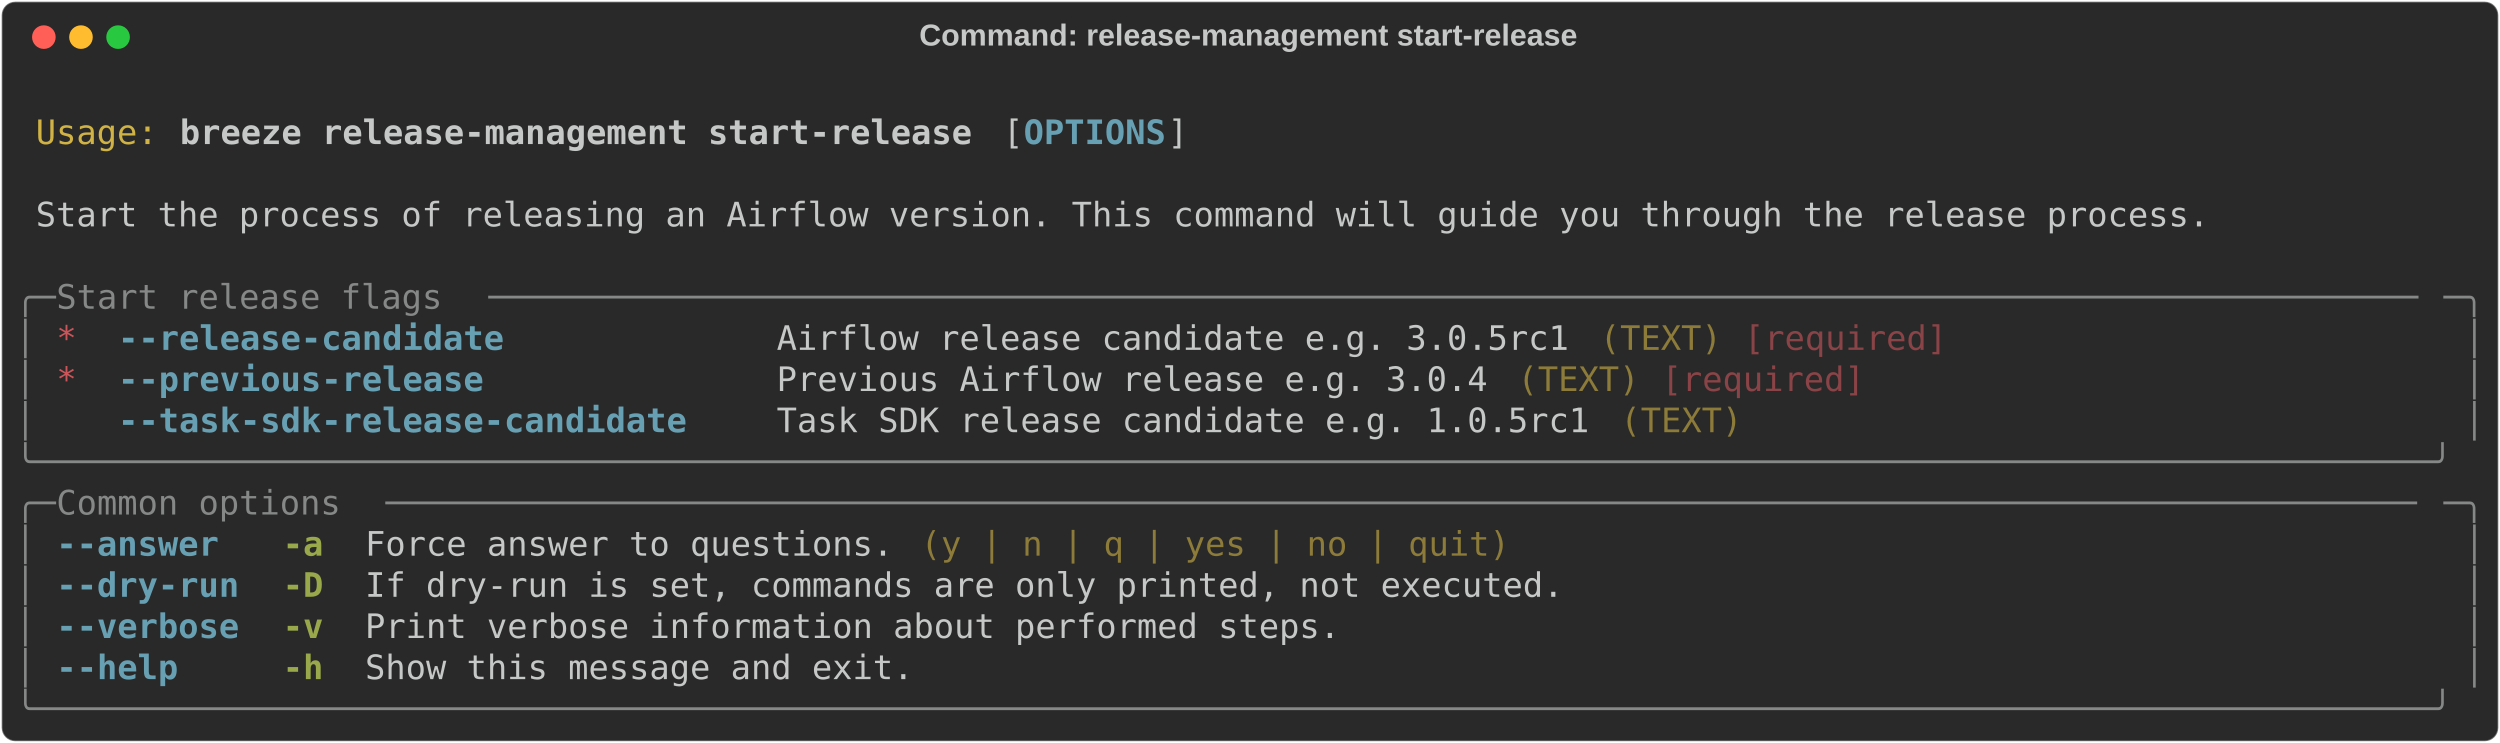
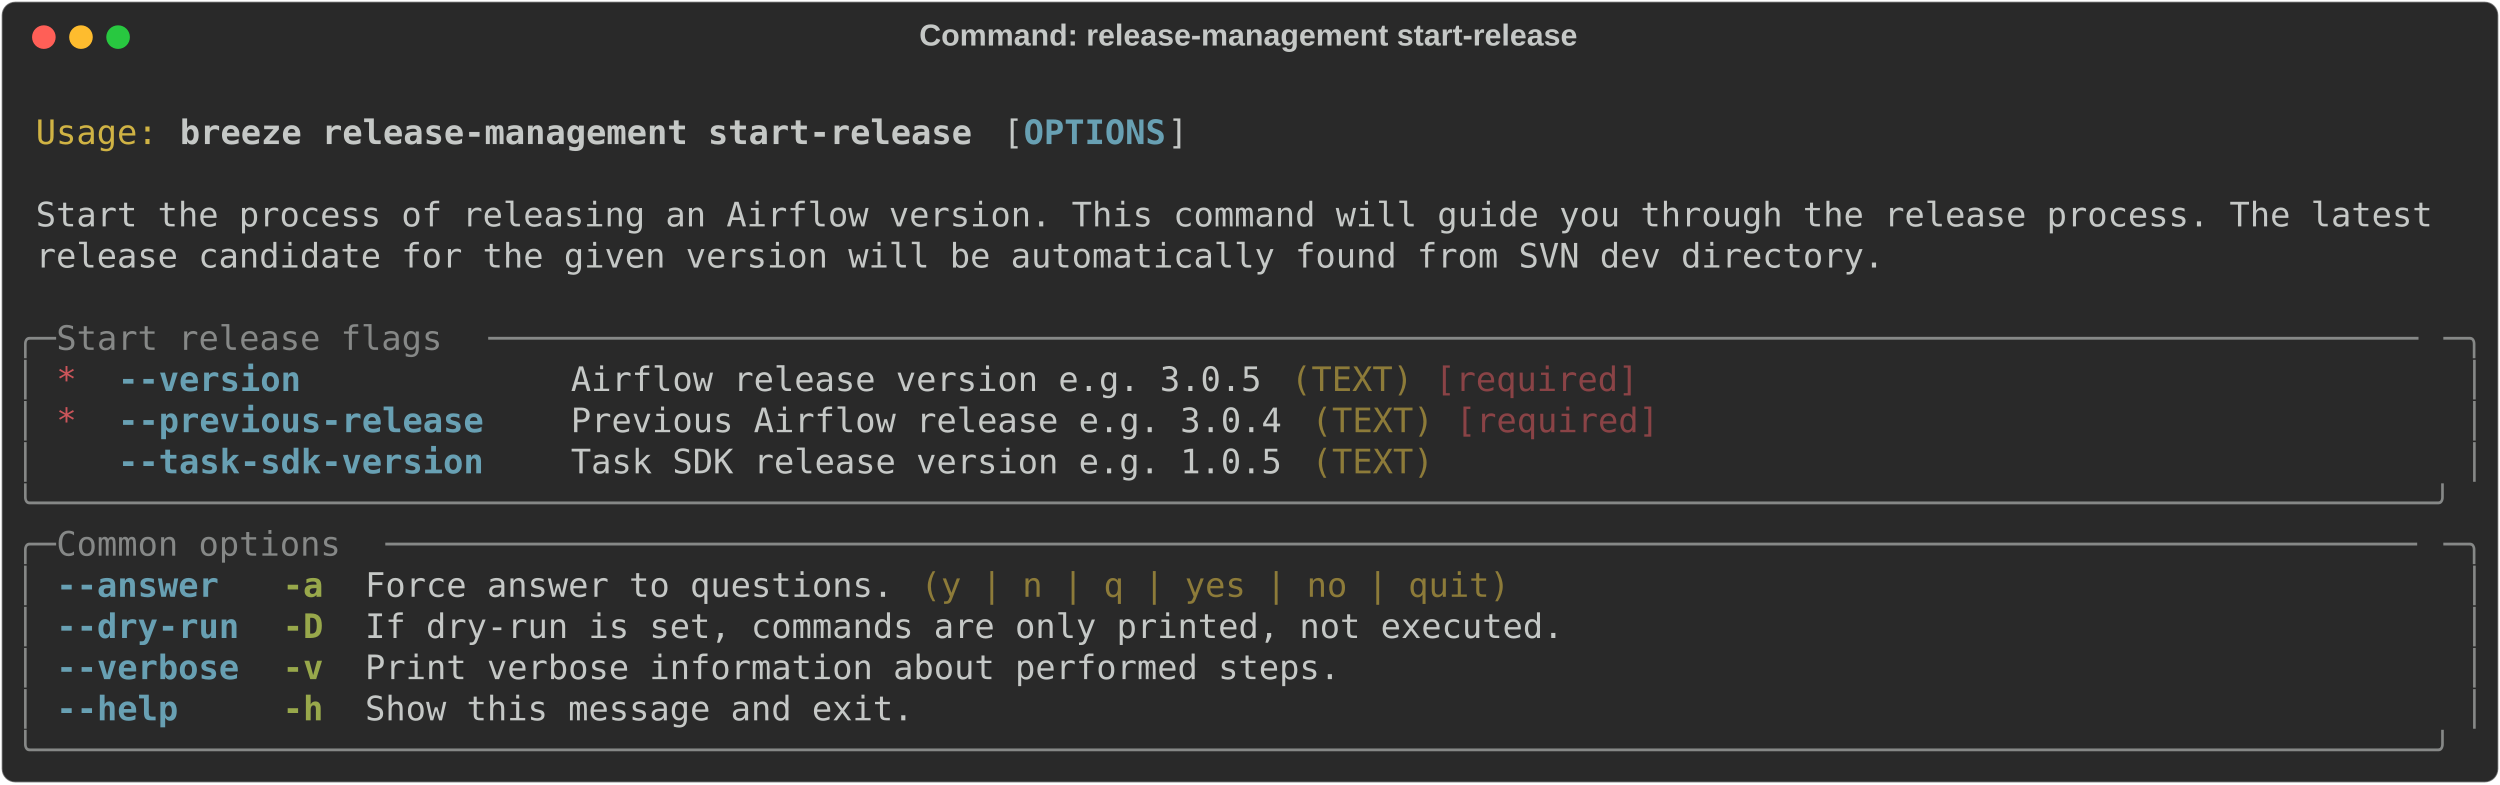
- <svg xmlns="http://www.w3.org/2000/svg" class="rich-terminal" viewBox="0 0 1482 440.4">
+ <svg xmlns="http://www.w3.org/2000/svg" class="rich-terminal" viewBox="0 0 1482 464.8">
  <style>

    @font-face {
        font-family: "Fira Code";
        src: local("FiraCode-Regular"),
                url("https://cdnjs.cloudflare.com/ajax/libs/firacode/6.2.0/woff2/FiraCode-Regular.woff2") format("woff2"),
                url("https://cdnjs.cloudflare.com/ajax/libs/firacode/6.2.0/woff/FiraCode-Regular.woff") format("woff");
        font-style: normal;
        font-weight: 400;
    }
    @font-face {
        font-family: "Fira Code";
        src: local("FiraCode-Bold"),
                url("https://cdnjs.cloudflare.com/ajax/libs/firacode/6.2.0/woff2/FiraCode-Bold.woff2") format("woff2"),
                url("https://cdnjs.cloudflare.com/ajax/libs/firacode/6.2.0/woff/FiraCode-Bold.woff") format("woff");
        font-style: bold;
        font-weight: 700;
    }

    .breeze-release-management-start-release-matrix {
        font-family: Fira Code, monospace;
        font-size: 20px;
        line-height: 24.4px;
        font-variant-east-asian: full-width;
    }

    .breeze-release-management-start-release-title {
        font-size: 18px;
        font-weight: bold;
        font-family: arial;
    }

    .breeze-release-management-start-release-r1 { fill: #c5c8c6 }
.breeze-release-management-start-release-r2 { fill: #d0b344 }
.breeze-release-management-start-release-r3 { fill: #c5c8c6;font-weight: bold }
.breeze-release-management-start-release-r4 { fill: #68a0b3;font-weight: bold }
.breeze-release-management-start-release-r5 { fill: #868887 }
.breeze-release-management-start-release-r6 { fill: #cc555a }
.breeze-release-management-start-release-r7 { fill: #8d7b39 }
.breeze-release-management-start-release-r8 { fill: #8a4346 }
.breeze-release-management-start-release-r9 { fill: #98a84b;font-weight: bold }
    </style>
  <defs>
    <clipPath id="breeze-release-management-start-release-clip-terminal">
-       <rect x="0" y="0" width="1463.0" height="389.4" />
+       <rect x="0" y="0" width="1463.0" height="413.8" />
    </clipPath>
    <clipPath id="breeze-release-management-start-release-line-0">
      <rect x="0" y="1.5" width="1464" height="24.65" />
    </clipPath>
    <clipPath id="breeze-release-management-start-release-line-1">
      <rect x="0" y="25.9" width="1464" height="24.65" />
    </clipPath>
    <clipPath id="breeze-release-management-start-release-line-2">
      <rect x="0" y="50.3" width="1464" height="24.65" />
    </clipPath>
    <clipPath id="breeze-release-management-start-release-line-3">
      <rect x="0" y="74.7" width="1464" height="24.65" />
    </clipPath>
    <clipPath id="breeze-release-management-start-release-line-4">
      <rect x="0" y="99.1" width="1464" height="24.65" />
    </clipPath>
    <clipPath id="breeze-release-management-start-release-line-5">
      <rect x="0" y="123.5" width="1464" height="24.65" />
    </clipPath>
    <clipPath id="breeze-release-management-start-release-line-6">
      <rect x="0" y="147.9" width="1464" height="24.65" />
    </clipPath>
    <clipPath id="breeze-release-management-start-release-line-7">
      <rect x="0" y="172.3" width="1464" height="24.65" />
    </clipPath>
    <clipPath id="breeze-release-management-start-release-line-8">
      <rect x="0" y="196.7" width="1464" height="24.65" />
    </clipPath>
    <clipPath id="breeze-release-management-start-release-line-9">
      <rect x="0" y="221.1" width="1464" height="24.65" />
    </clipPath>
    <clipPath id="breeze-release-management-start-release-line-10">
      <rect x="0" y="245.5" width="1464" height="24.65" />
    </clipPath>
    <clipPath id="breeze-release-management-start-release-line-11">
      <rect x="0" y="269.9" width="1464" height="24.65" />
    </clipPath>
    <clipPath id="breeze-release-management-start-release-line-12">
      <rect x="0" y="294.3" width="1464" height="24.65" />
    </clipPath>
    <clipPath id="breeze-release-management-start-release-line-13">
      <rect x="0" y="318.7" width="1464" height="24.65" />
    </clipPath>
    <clipPath id="breeze-release-management-start-release-line-14">
      <rect x="0" y="343.1" width="1464" height="24.65" />
    </clipPath>
+     <clipPath id="breeze-release-management-start-release-line-15">
+       <rect x="0" y="367.5" width="1464" height="24.65" />
+     </clipPath>
  </defs>
-   <rect fill="#292929" stroke="rgba(255,255,255,0.35)" stroke-width="1" x="1" y="1" width="1480" height="438.4" rx="8" />
+   <rect fill="#292929" stroke="rgba(255,255,255,0.35)" stroke-width="1" x="1" y="1" width="1480" height="462.8" rx="8" />
  <text class="breeze-release-management-start-release-title" fill="#c5c8c6" text-anchor="middle" x="740" y="27">Command: release-management start-release</text>
  <g transform="translate(26,22)">
    <circle cx="0" cy="0" r="7" fill="#ff5f57" />
    <circle cx="22" cy="0" r="7" fill="#febc2e" />
    <circle cx="44" cy="0" r="7" fill="#28c840" />
  </g>
  <g transform="translate(9, 41)" clip-path="url(#breeze-release-management-start-release-clip-terminal)">
    <g class="breeze-release-management-start-release-matrix">
      <text class="breeze-release-management-start-release-r1" x="1464" y="20" textLength="12.2" clip-path="url(#breeze-release-management-start-release-line-0)">
</text>
      <text class="breeze-release-management-start-release-r2" x="12.2" y="44.4" textLength="73.2" clip-path="url(#breeze-release-management-start-release-line-1)">Usage:</text>
      <text class="breeze-release-management-start-release-r3" x="97.6" y="44.4" textLength="475.8" clip-path="url(#breeze-release-management-start-release-line-1)">breeze release-management start-release</text>
      <text class="breeze-release-management-start-release-r1" x="585.6" y="44.4" textLength="12.2" clip-path="url(#breeze-release-management-start-release-line-1)">[</text>
      <text class="breeze-release-management-start-release-r4" x="597.8" y="44.4" textLength="85.4" clip-path="url(#breeze-release-management-start-release-line-1)">OPTIONS</text>
      <text class="breeze-release-management-start-release-r1" x="683.2" y="44.4" textLength="12.2" clip-path="url(#breeze-release-management-start-release-line-1)">]</text>
      <text class="breeze-release-management-start-release-r1" x="1464" y="44.4" textLength="12.2" clip-path="url(#breeze-release-management-start-release-line-1)">
</text>
      <text class="breeze-release-management-start-release-r1" x="1464" y="68.8" textLength="12.2" clip-path="url(#breeze-release-management-start-release-line-2)">
</text>
-       <text class="breeze-release-management-start-release-r1" x="12.2" y="93.2" textLength="1305.4" clip-path="url(#breeze-release-management-start-release-line-3)">Start the process of releasing an Airflow version. This command will guide you through the release process.</text>
+       <text class="breeze-release-management-start-release-r1" x="12.2" y="93.2" textLength="1439.6" clip-path="url(#breeze-release-management-start-release-line-3)">Start the process of releasing an Airflow version. This command will guide you through the release process. The latest</text>
      <text class="breeze-release-management-start-release-r1" x="1464" y="93.2" textLength="12.2" clip-path="url(#breeze-release-management-start-release-line-3)">
</text>
+       <text class="breeze-release-management-start-release-r1" x="12.2" y="117.6" textLength="1110.2" clip-path="url(#breeze-release-management-start-release-line-4)">release candidate for the given version will be automatically found from SVN dev directory.</text>
      <text class="breeze-release-management-start-release-r1" x="1464" y="117.6" textLength="12.2" clip-path="url(#breeze-release-management-start-release-line-4)">
</text>
-       <text class="breeze-release-management-start-release-r5" x="0" y="142" textLength="24.4" clip-path="url(#breeze-release-management-start-release-line-5)">╭─</text>
-       <text class="breeze-release-management-start-release-r5" x="24.4" y="142" textLength="256.2" clip-path="url(#breeze-release-management-start-release-line-5)"> Start release flags </text>
-       <text class="breeze-release-management-start-release-r5" x="280.6" y="142" textLength="1159" clip-path="url(#breeze-release-management-start-release-line-5)">───────────────────────────────────────────────────────────────────────────────────────────────</text>
-       <text class="breeze-release-management-start-release-r5" x="1439.6" y="142" textLength="24.4" clip-path="url(#breeze-release-management-start-release-line-5)">─╮</text>
      <text class="breeze-release-management-start-release-r1" x="1464" y="142" textLength="12.2" clip-path="url(#breeze-release-management-start-release-line-5)">
</text>
-       <text class="breeze-release-management-start-release-r5" x="0" y="166.4" textLength="12.2" clip-path="url(#breeze-release-management-start-release-line-6)">│</text>
-       <text class="breeze-release-management-start-release-r6" x="24.4" y="166.4" textLength="12.2" clip-path="url(#breeze-release-management-start-release-line-6)">*</text>
-       <text class="breeze-release-management-start-release-r4" x="61" y="166.4" textLength="231.8" clip-path="url(#breeze-release-management-start-release-line-6)">--release-candidate</text>
-       <text class="breeze-release-management-start-release-r1" x="451.4" y="166.4" textLength="475.8" clip-path="url(#breeze-release-management-start-release-line-6)">Airflow release candidate e.g. 3.0.5rc1</text>
-       <text class="breeze-release-management-start-release-r7" x="939.4" y="166.4" textLength="73.2" clip-path="url(#breeze-release-management-start-release-line-6)">(TEXT)</text>
-       <text class="breeze-release-management-start-release-r8" x="1024.8" y="166.4" textLength="122" clip-path="url(#breeze-release-management-start-release-line-6)">[required]</text>
-       <text class="breeze-release-management-start-release-r5" x="1451.8" y="166.4" textLength="12.2" clip-path="url(#breeze-release-management-start-release-line-6)">│</text>
+       <text class="breeze-release-management-start-release-r5" x="0" y="166.4" textLength="24.4" clip-path="url(#breeze-release-management-start-release-line-6)">╭─</text>
+       <text class="breeze-release-management-start-release-r5" x="24.4" y="166.4" textLength="256.2" clip-path="url(#breeze-release-management-start-release-line-6)"> Start release flags </text>
+       <text class="breeze-release-management-start-release-r5" x="280.6" y="166.4" textLength="1159" clip-path="url(#breeze-release-management-start-release-line-6)">───────────────────────────────────────────────────────────────────────────────────────────────</text>
+       <text class="breeze-release-management-start-release-r5" x="1439.6" y="166.4" textLength="24.4" clip-path="url(#breeze-release-management-start-release-line-6)">─╮</text>
      <text class="breeze-release-management-start-release-r1" x="1464" y="166.4" textLength="12.2" clip-path="url(#breeze-release-management-start-release-line-6)">
</text>
      <text class="breeze-release-management-start-release-r5" x="0" y="190.8" textLength="12.2" clip-path="url(#breeze-release-management-start-release-line-7)">│</text>
      <text class="breeze-release-management-start-release-r6" x="24.4" y="190.8" textLength="12.2" clip-path="url(#breeze-release-management-start-release-line-7)">*</text>
-       <text class="breeze-release-management-start-release-r4" x="61" y="190.8" textLength="219.6" clip-path="url(#breeze-release-management-start-release-line-7)">--previous-release</text>
-       <text class="breeze-release-management-start-release-r1" x="451.4" y="190.8" textLength="427" clip-path="url(#breeze-release-management-start-release-line-7)">Previous Airflow release e.g. 3.0.4</text>
-       <text class="breeze-release-management-start-release-r7" x="890.6" y="190.8" textLength="73.2" clip-path="url(#breeze-release-management-start-release-line-7)">(TEXT)</text>
-       <text class="breeze-release-management-start-release-r8" x="976" y="190.8" textLength="122" clip-path="url(#breeze-release-management-start-release-line-7)">[required]</text>
+       <text class="breeze-release-management-start-release-r4" x="61" y="190.8" textLength="109.8" clip-path="url(#breeze-release-management-start-release-line-7)">--version</text>
+       <text class="breeze-release-management-start-release-r1" x="329.4" y="190.8" textLength="414.8" clip-path="url(#breeze-release-management-start-release-line-7)">Airflow release version e.g. 3.0.5</text>
+       <text class="breeze-release-management-start-release-r7" x="756.4" y="190.8" textLength="73.2" clip-path="url(#breeze-release-management-start-release-line-7)">(TEXT)</text>
+       <text class="breeze-release-management-start-release-r8" x="841.8" y="190.8" textLength="122" clip-path="url(#breeze-release-management-start-release-line-7)">[required]</text>
      <text class="breeze-release-management-start-release-r5" x="1451.8" y="190.8" textLength="12.2" clip-path="url(#breeze-release-management-start-release-line-7)">│</text>
      <text class="breeze-release-management-start-release-r1" x="1464" y="190.8" textLength="12.2" clip-path="url(#breeze-release-management-start-release-line-7)">
</text>
      <text class="breeze-release-management-start-release-r5" x="0" y="215.2" textLength="12.2" clip-path="url(#breeze-release-management-start-release-line-8)">│</text>
-       <text class="breeze-release-management-start-release-r4" x="61" y="215.2" textLength="341.6" clip-path="url(#breeze-release-management-start-release-line-8)">--task-sdk-release-candidate</text>
-       <text class="breeze-release-management-start-release-r1" x="451.4" y="215.2" textLength="488" clip-path="url(#breeze-release-management-start-release-line-8)">Task SDK release candidate e.g. 1.0.5rc1</text>
-       <text class="breeze-release-management-start-release-r7" x="951.6" y="215.2" textLength="73.2" clip-path="url(#breeze-release-management-start-release-line-8)">(TEXT)</text>
+       <text class="breeze-release-management-start-release-r6" x="24.4" y="215.2" textLength="12.2" clip-path="url(#breeze-release-management-start-release-line-8)">*</text>
+       <text class="breeze-release-management-start-release-r4" x="61" y="215.2" textLength="219.6" clip-path="url(#breeze-release-management-start-release-line-8)">--previous-release</text>
+       <text class="breeze-release-management-start-release-r1" x="329.4" y="215.2" textLength="427" clip-path="url(#breeze-release-management-start-release-line-8)">Previous Airflow release e.g. 3.0.4</text>
+       <text class="breeze-release-management-start-release-r7" x="768.6" y="215.2" textLength="73.2" clip-path="url(#breeze-release-management-start-release-line-8)">(TEXT)</text>
+       <text class="breeze-release-management-start-release-r8" x="854" y="215.2" textLength="122" clip-path="url(#breeze-release-management-start-release-line-8)">[required]</text>
      <text class="breeze-release-management-start-release-r5" x="1451.8" y="215.2" textLength="12.2" clip-path="url(#breeze-release-management-start-release-line-8)">│</text>
      <text class="breeze-release-management-start-release-r1" x="1464" y="215.2" textLength="12.2" clip-path="url(#breeze-release-management-start-release-line-8)">
</text>
-       <text class="breeze-release-management-start-release-r5" x="0" y="239.6" textLength="1464" clip-path="url(#breeze-release-management-start-release-line-9)">╰──────────────────────────────────────────────────────────────────────────────────────────────────────────────────────╯</text>
+       <text class="breeze-release-management-start-release-r5" x="0" y="239.6" textLength="12.2" clip-path="url(#breeze-release-management-start-release-line-9)">│</text>
+       <text class="breeze-release-management-start-release-r4" x="61" y="239.6" textLength="219.6" clip-path="url(#breeze-release-management-start-release-line-9)">--task-sdk-version</text>
+       <text class="breeze-release-management-start-release-r1" x="329.4" y="239.6" textLength="427" clip-path="url(#breeze-release-management-start-release-line-9)">Task SDK release version e.g. 1.0.5</text>
+       <text class="breeze-release-management-start-release-r7" x="768.6" y="239.6" textLength="73.2" clip-path="url(#breeze-release-management-start-release-line-9)">(TEXT)</text>
+       <text class="breeze-release-management-start-release-r5" x="1451.8" y="239.6" textLength="12.2" clip-path="url(#breeze-release-management-start-release-line-9)">│</text>
      <text class="breeze-release-management-start-release-r1" x="1464" y="239.6" textLength="12.2" clip-path="url(#breeze-release-management-start-release-line-9)">
</text>
-       <text class="breeze-release-management-start-release-r5" x="0" y="264" textLength="24.4" clip-path="url(#breeze-release-management-start-release-line-10)">╭─</text>
-       <text class="breeze-release-management-start-release-r5" x="24.4" y="264" textLength="195.2" clip-path="url(#breeze-release-management-start-release-line-10)"> Common options </text>
-       <text class="breeze-release-management-start-release-r5" x="219.6" y="264" textLength="1220" clip-path="url(#breeze-release-management-start-release-line-10)">────────────────────────────────────────────────────────────────────────────────────────────────────</text>
-       <text class="breeze-release-management-start-release-r5" x="1439.6" y="264" textLength="24.4" clip-path="url(#breeze-release-management-start-release-line-10)">─╮</text>
+       <text class="breeze-release-management-start-release-r5" x="0" y="264" textLength="1464" clip-path="url(#breeze-release-management-start-release-line-10)">╰──────────────────────────────────────────────────────────────────────────────────────────────────────────────────────╯</text>
      <text class="breeze-release-management-start-release-r1" x="1464" y="264" textLength="12.2" clip-path="url(#breeze-release-management-start-release-line-10)">
</text>
-       <text class="breeze-release-management-start-release-r5" x="0" y="288.4" textLength="12.2" clip-path="url(#breeze-release-management-start-release-line-11)">│</text>
-       <text class="breeze-release-management-start-release-r4" x="24.4" y="288.4" textLength="97.6" clip-path="url(#breeze-release-management-start-release-line-11)">--answer</text>
-       <text class="breeze-release-management-start-release-r9" x="158.6" y="288.4" textLength="24.4" clip-path="url(#breeze-release-management-start-release-line-11)">-a</text>
-       <text class="breeze-release-management-start-release-r1" x="207.4" y="288.4" textLength="317.2" clip-path="url(#breeze-release-management-start-release-line-11)">Force answer to questions.</text>
-       <text class="breeze-release-management-start-release-r7" x="536.8" y="288.4" textLength="353.8" clip-path="url(#breeze-release-management-start-release-line-11)">(y | n | q | yes | no | quit)</text>
-       <text class="breeze-release-management-start-release-r5" x="1451.8" y="288.4" textLength="12.2" clip-path="url(#breeze-release-management-start-release-line-11)">│</text>
+       <text class="breeze-release-management-start-release-r5" x="0" y="288.4" textLength="24.4" clip-path="url(#breeze-release-management-start-release-line-11)">╭─</text>
+       <text class="breeze-release-management-start-release-r5" x="24.4" y="288.4" textLength="195.2" clip-path="url(#breeze-release-management-start-release-line-11)"> Common options </text>
+       <text class="breeze-release-management-start-release-r5" x="219.6" y="288.4" textLength="1220" clip-path="url(#breeze-release-management-start-release-line-11)">────────────────────────────────────────────────────────────────────────────────────────────────────</text>
+       <text class="breeze-release-management-start-release-r5" x="1439.6" y="288.4" textLength="24.4" clip-path="url(#breeze-release-management-start-release-line-11)">─╮</text>
      <text class="breeze-release-management-start-release-r1" x="1464" y="288.4" textLength="12.2" clip-path="url(#breeze-release-management-start-release-line-11)">
</text>
      <text class="breeze-release-management-start-release-r5" x="0" y="312.8" textLength="12.2" clip-path="url(#breeze-release-management-start-release-line-12)">│</text>
-       <text class="breeze-release-management-start-release-r4" x="24.4" y="312.8" textLength="109.8" clip-path="url(#breeze-release-management-start-release-line-12)">--dry-run</text>
-       <text class="breeze-release-management-start-release-r9" x="158.6" y="312.8" textLength="24.4" clip-path="url(#breeze-release-management-start-release-line-12)">-D</text>
-       <text class="breeze-release-management-start-release-r1" x="207.4" y="312.8" textLength="719.8" clip-path="url(#breeze-release-management-start-release-line-12)">If dry-run is set, commands are only printed, not executed.</text>
+       <text class="breeze-release-management-start-release-r4" x="24.4" y="312.8" textLength="97.6" clip-path="url(#breeze-release-management-start-release-line-12)">--answer</text>
+       <text class="breeze-release-management-start-release-r9" x="158.6" y="312.8" textLength="24.4" clip-path="url(#breeze-release-management-start-release-line-12)">-a</text>
+       <text class="breeze-release-management-start-release-r1" x="207.4" y="312.8" textLength="317.2" clip-path="url(#breeze-release-management-start-release-line-12)">Force answer to questions.</text>
+       <text class="breeze-release-management-start-release-r7" x="536.8" y="312.8" textLength="353.8" clip-path="url(#breeze-release-management-start-release-line-12)">(y | n | q | yes | no | quit)</text>
      <text class="breeze-release-management-start-release-r5" x="1451.8" y="312.8" textLength="12.2" clip-path="url(#breeze-release-management-start-release-line-12)">│</text>
      <text class="breeze-release-management-start-release-r1" x="1464" y="312.8" textLength="12.2" clip-path="url(#breeze-release-management-start-release-line-12)">
</text>
      <text class="breeze-release-management-start-release-r5" x="0" y="337.2" textLength="12.2" clip-path="url(#breeze-release-management-start-release-line-13)">│</text>
-       <text class="breeze-release-management-start-release-r4" x="24.4" y="337.2" textLength="109.8" clip-path="url(#breeze-release-management-start-release-line-13)">--verbose</text>
-       <text class="breeze-release-management-start-release-r9" x="158.6" y="337.2" textLength="24.4" clip-path="url(#breeze-release-management-start-release-line-13)">-v</text>
-       <text class="breeze-release-management-start-release-r1" x="207.4" y="337.2" textLength="585.6" clip-path="url(#breeze-release-management-start-release-line-13)">Print verbose information about performed steps.</text>
+       <text class="breeze-release-management-start-release-r4" x="24.4" y="337.2" textLength="109.8" clip-path="url(#breeze-release-management-start-release-line-13)">--dry-run</text>
+       <text class="breeze-release-management-start-release-r9" x="158.6" y="337.2" textLength="24.4" clip-path="url(#breeze-release-management-start-release-line-13)">-D</text>
+       <text class="breeze-release-management-start-release-r1" x="207.4" y="337.2" textLength="719.8" clip-path="url(#breeze-release-management-start-release-line-13)">If dry-run is set, commands are only printed, not executed.</text>
      <text class="breeze-release-management-start-release-r5" x="1451.8" y="337.2" textLength="12.2" clip-path="url(#breeze-release-management-start-release-line-13)">│</text>
      <text class="breeze-release-management-start-release-r1" x="1464" y="337.2" textLength="12.2" clip-path="url(#breeze-release-management-start-release-line-13)">
</text>
      <text class="breeze-release-management-start-release-r5" x="0" y="361.6" textLength="12.2" clip-path="url(#breeze-release-management-start-release-line-14)">│</text>
-       <text class="breeze-release-management-start-release-r4" x="24.4" y="361.6" textLength="73.2" clip-path="url(#breeze-release-management-start-release-line-14)">--help</text>
-       <text class="breeze-release-management-start-release-r9" x="158.6" y="361.6" textLength="24.4" clip-path="url(#breeze-release-management-start-release-line-14)">-h</text>
-       <text class="breeze-release-management-start-release-r1" x="207.4" y="361.6" textLength="329.4" clip-path="url(#breeze-release-management-start-release-line-14)">Show this message and exit.</text>
+       <text class="breeze-release-management-start-release-r4" x="24.4" y="361.6" textLength="109.8" clip-path="url(#breeze-release-management-start-release-line-14)">--verbose</text>
+       <text class="breeze-release-management-start-release-r9" x="158.6" y="361.6" textLength="24.4" clip-path="url(#breeze-release-management-start-release-line-14)">-v</text>
+       <text class="breeze-release-management-start-release-r1" x="207.4" y="361.6" textLength="585.6" clip-path="url(#breeze-release-management-start-release-line-14)">Print verbose information about performed steps.</text>
      <text class="breeze-release-management-start-release-r5" x="1451.8" y="361.6" textLength="12.2" clip-path="url(#breeze-release-management-start-release-line-14)">│</text>
      <text class="breeze-release-management-start-release-r1" x="1464" y="361.6" textLength="12.2" clip-path="url(#breeze-release-management-start-release-line-14)">
</text>
-       <text class="breeze-release-management-start-release-r5" x="0" y="386" textLength="1464" clip-path="url(#breeze-release-management-start-release-line-15)">╰──────────────────────────────────────────────────────────────────────────────────────────────────────────────────────╯</text>
+       <text class="breeze-release-management-start-release-r5" x="0" y="386" textLength="12.2" clip-path="url(#breeze-release-management-start-release-line-15)">│</text>
+       <text class="breeze-release-management-start-release-r4" x="24.4" y="386" textLength="73.2" clip-path="url(#breeze-release-management-start-release-line-15)">--help</text>
+       <text class="breeze-release-management-start-release-r9" x="158.6" y="386" textLength="24.4" clip-path="url(#breeze-release-management-start-release-line-15)">-h</text>
+       <text class="breeze-release-management-start-release-r1" x="207.4" y="386" textLength="329.4" clip-path="url(#breeze-release-management-start-release-line-15)">Show this message and exit.</text>
+       <text class="breeze-release-management-start-release-r5" x="1451.8" y="386" textLength="12.2" clip-path="url(#breeze-release-management-start-release-line-15)">│</text>
      <text class="breeze-release-management-start-release-r1" x="1464" y="386" textLength="12.2" clip-path="url(#breeze-release-management-start-release-line-15)">
+ </text>
+       <text class="breeze-release-management-start-release-r5" x="0" y="410.4" textLength="1464" clip-path="url(#breeze-release-management-start-release-line-16)">╰──────────────────────────────────────────────────────────────────────────────────────────────────────────────────────╯</text>
+       <text class="breeze-release-management-start-release-r1" x="1464" y="410.4" textLength="12.2" clip-path="url(#breeze-release-management-start-release-line-16)">
</text>
    </g>
  </g>
</svg>
